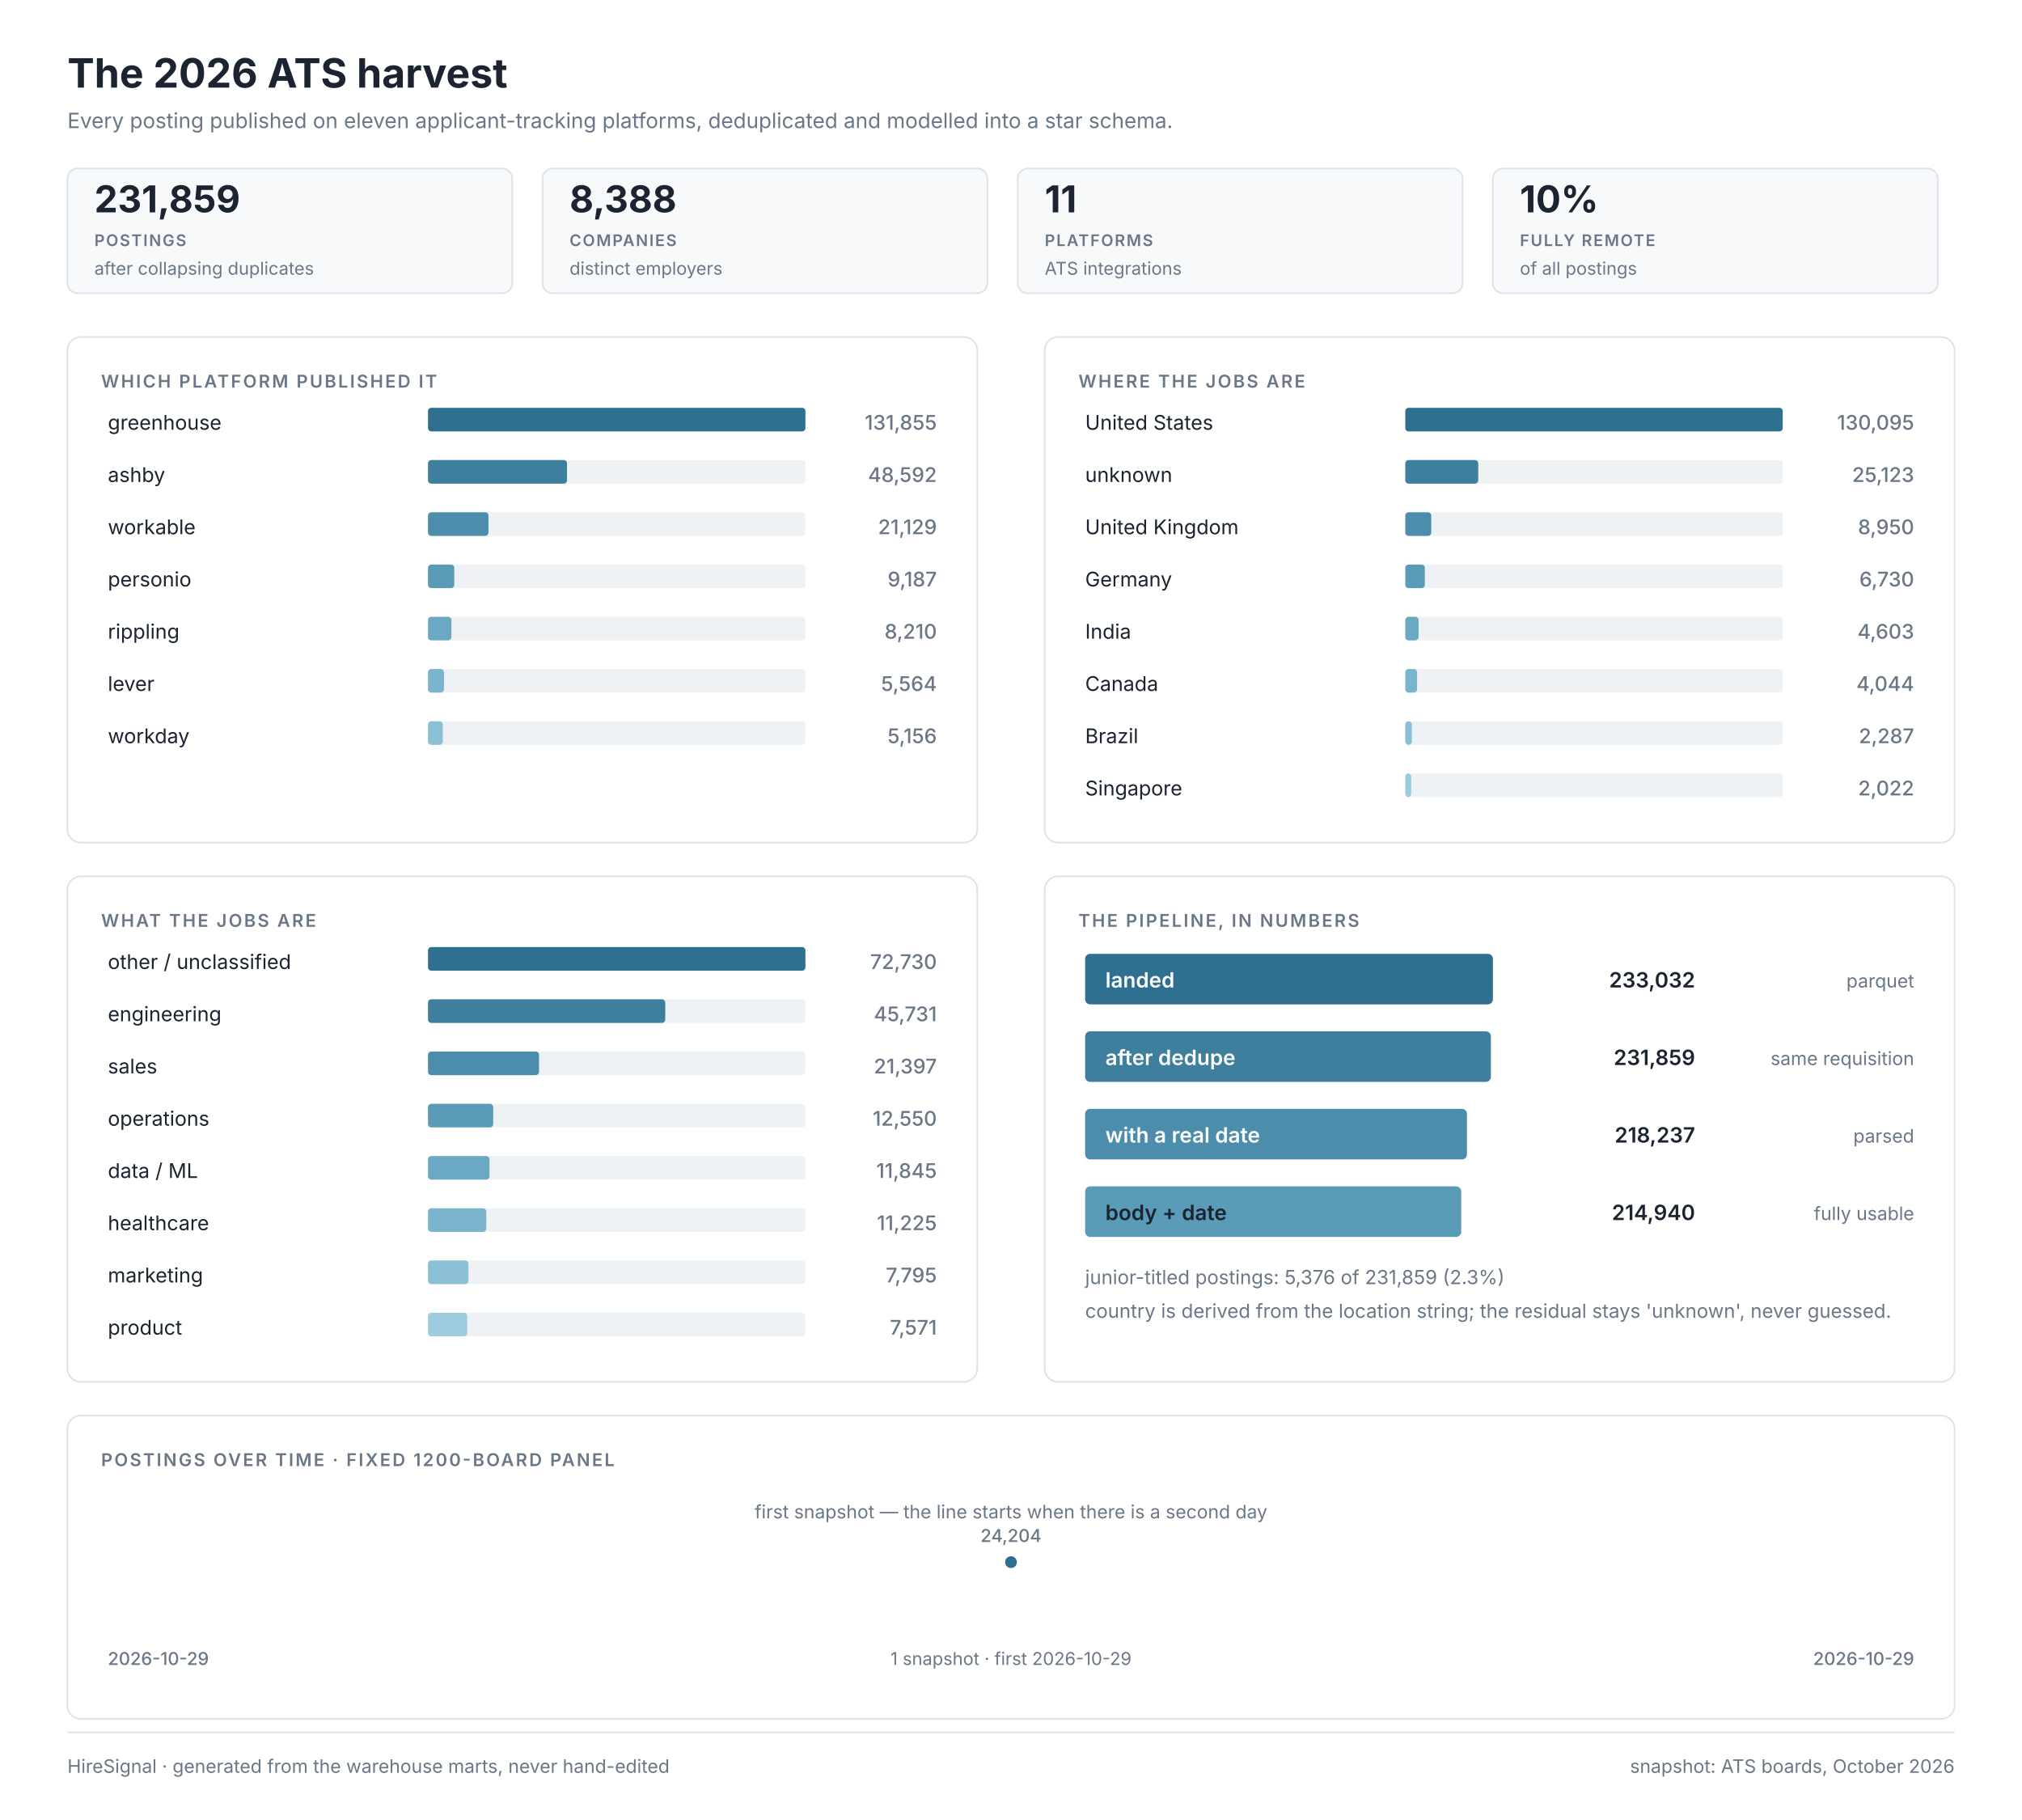
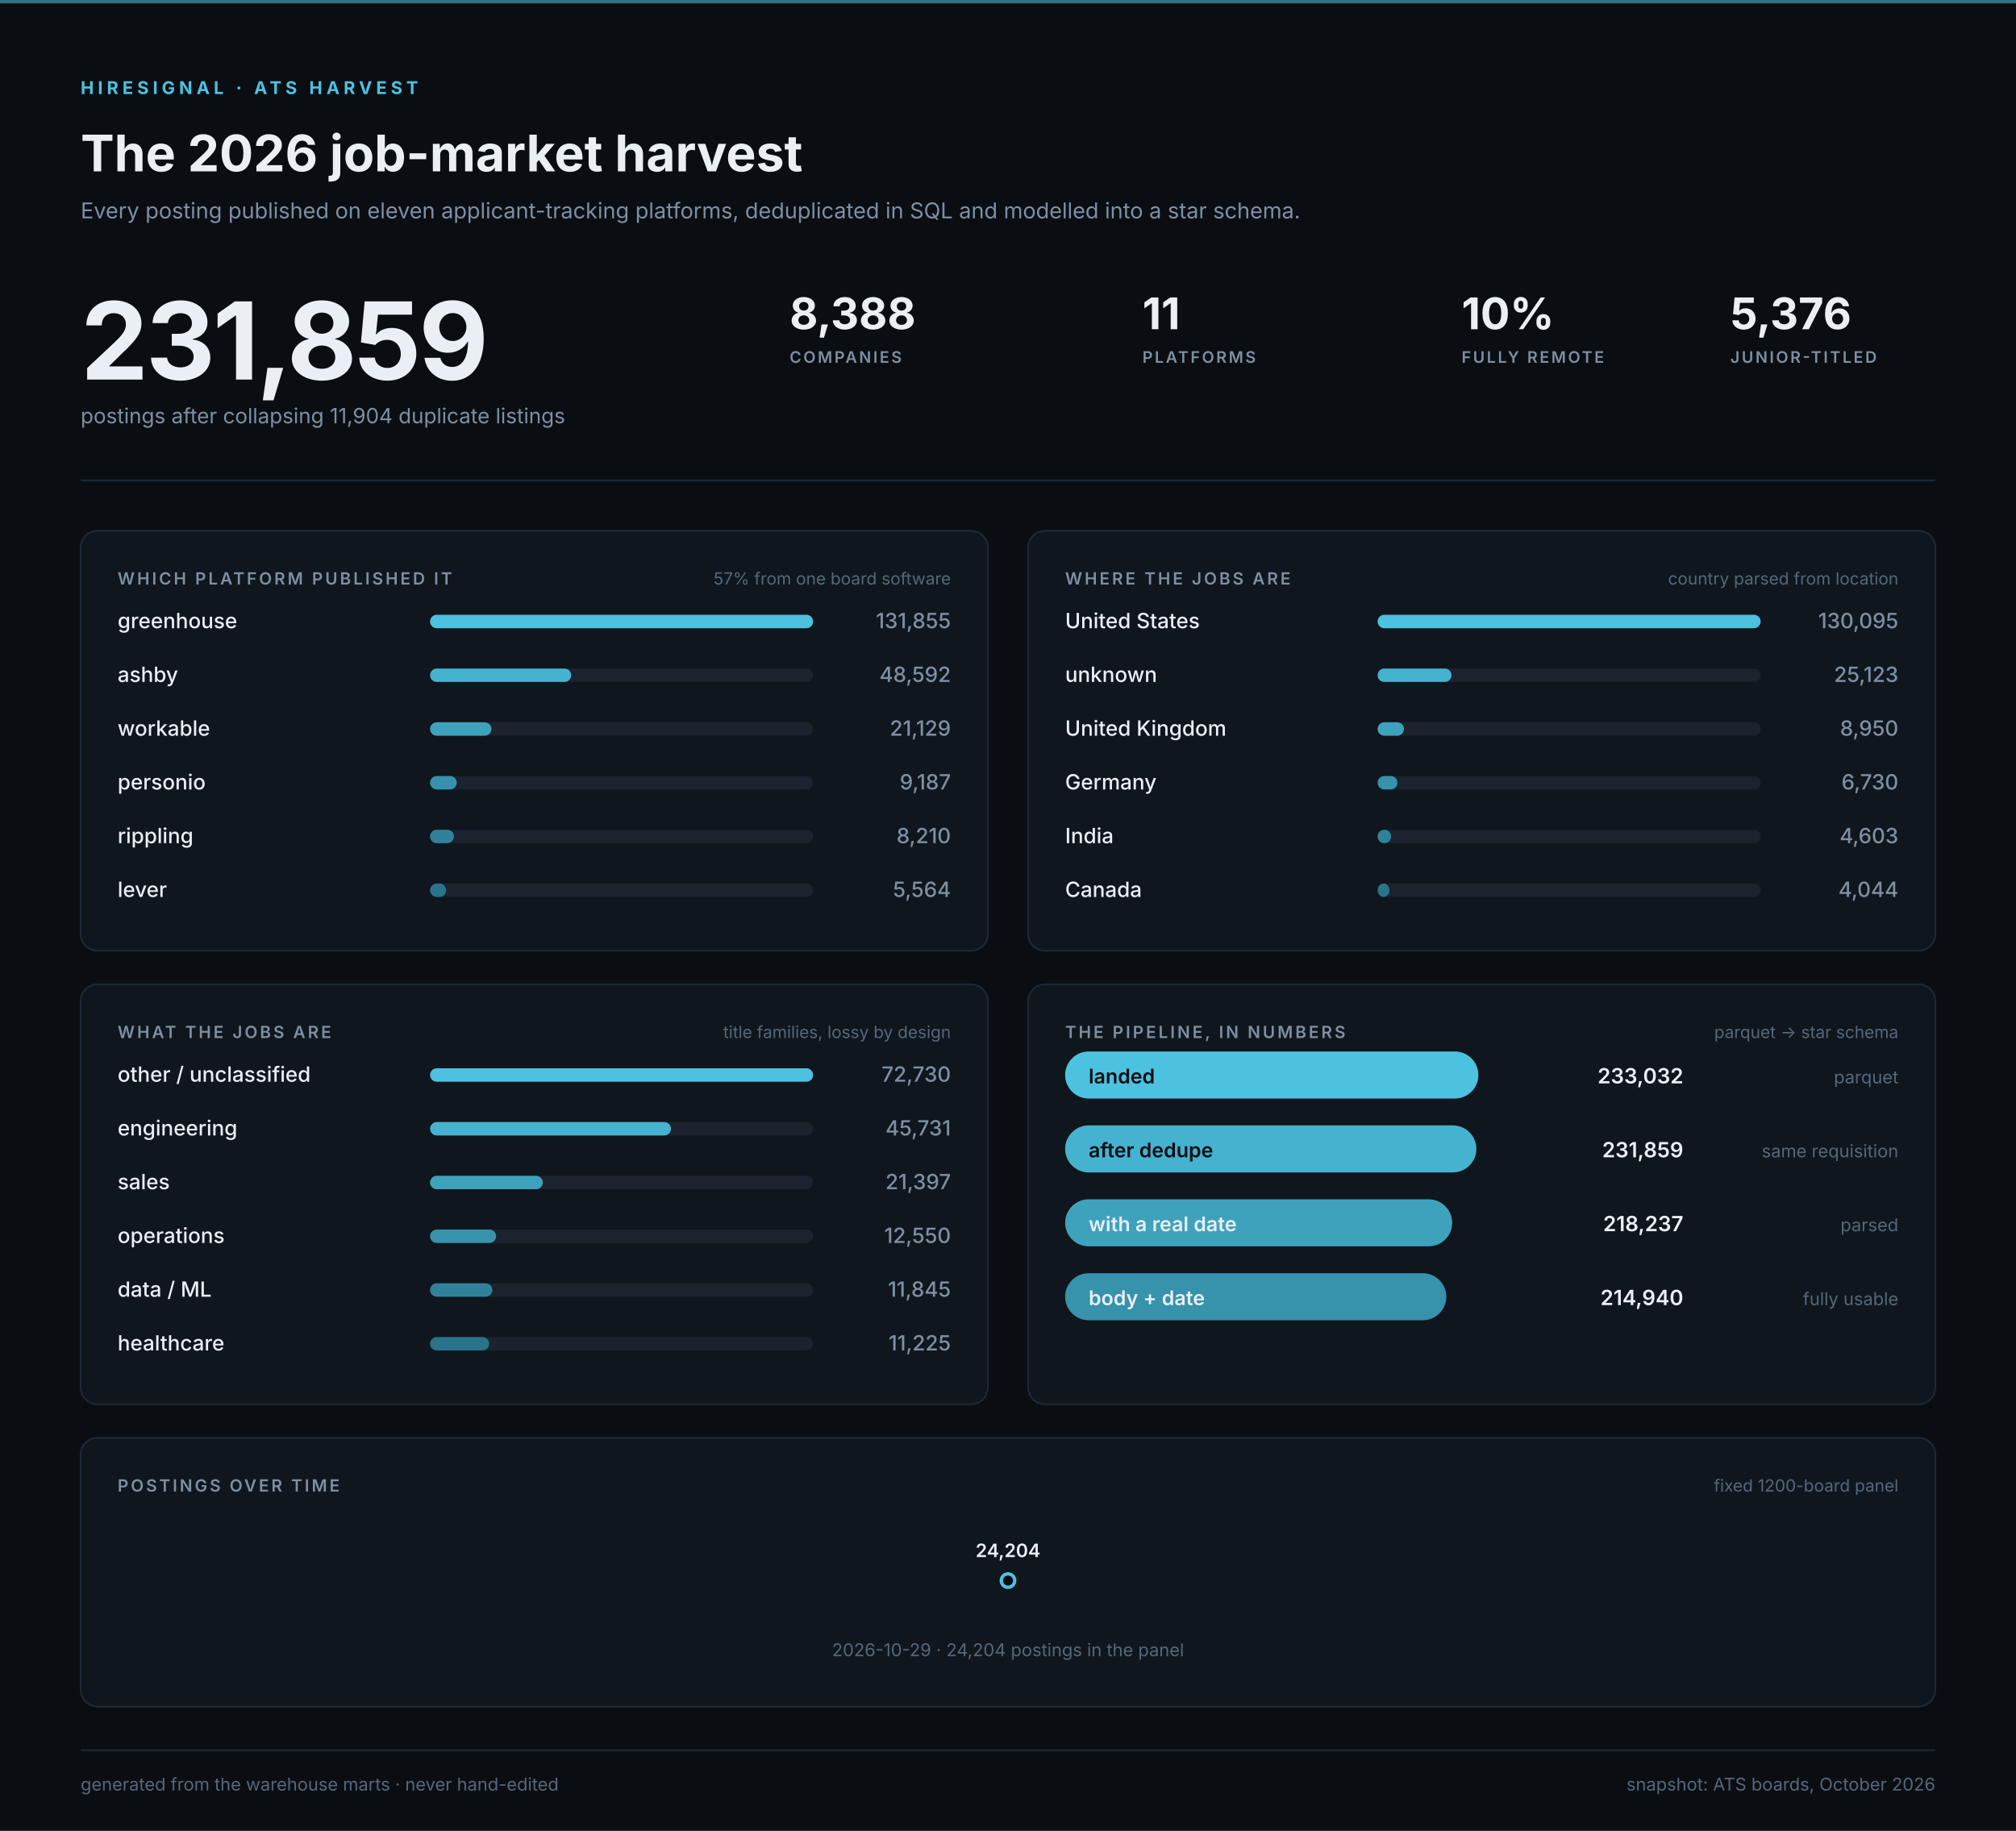
- <svg xmlns="http://www.w3.org/2000/svg" width="1200" height="1080" viewBox="0 0 1200 1080" role="img" aria-label="Job-market harvest dashboard">
-   <rect x="0.0" y="0.0" width="1200.0" height="1080.0" rx="0" fill="#ffffff" />
-   <text x="40" y="52" font-family="Inter, Segoe UI, Helvetica, Arial, sans-serif" font-size="24" fill="#1b2430" font-weight="650" text-anchor="start">The 2026 ATS harvest</text>
-   <text x="40" y="76" font-family="Inter, Segoe UI, Helvetica, Arial, sans-serif" font-size="12.5" fill="#6b7787" font-weight="400" text-anchor="start">Every posting published on eleven applicant-tracking platforms, deduplicated and modelled into a star schema.</text>
-   <rect x="40.0" y="100.0" width="264.0" height="74.0" rx="6" fill="#f7f9fa" stroke="#dfe4ea" />
-   <text x="56" y="126" font-family="Inter, Segoe UI, Helvetica, Arial, sans-serif" font-size="22" fill="#1b2430" font-weight="650" text-anchor="start">231,859</text>
-   <text x="56" y="146" font-family="Inter, Segoe UI, Helvetica, Arial, sans-serif" font-size="9.5" fill="#6b7787" font-weight="600" text-anchor="start" letter-spacing="0.8">POSTINGS</text>
-   <text x="56" y="163" font-family="Inter, Segoe UI, Helvetica, Arial, sans-serif" font-size="10.5" fill="#6b7787" font-weight="400" text-anchor="start">after collapsing duplicates</text>
-   <rect x="322.0" y="100.0" width="264.0" height="74.0" rx="6" fill="#f7f9fa" stroke="#dfe4ea" />
-   <text x="338" y="126" font-family="Inter, Segoe UI, Helvetica, Arial, sans-serif" font-size="22" fill="#1b2430" font-weight="650" text-anchor="start">8,388</text>
-   <text x="338" y="146" font-family="Inter, Segoe UI, Helvetica, Arial, sans-serif" font-size="9.5" fill="#6b7787" font-weight="600" text-anchor="start" letter-spacing="0.8">COMPANIES</text>
-   <text x="338" y="163" font-family="Inter, Segoe UI, Helvetica, Arial, sans-serif" font-size="10.5" fill="#6b7787" font-weight="400" text-anchor="start">distinct employers</text>
-   <rect x="604.0" y="100.0" width="264.0" height="74.0" rx="6" fill="#f7f9fa" stroke="#dfe4ea" />
-   <text x="620" y="126" font-family="Inter, Segoe UI, Helvetica, Arial, sans-serif" font-size="22" fill="#1b2430" font-weight="650" text-anchor="start">11</text>
-   <text x="620" y="146" font-family="Inter, Segoe UI, Helvetica, Arial, sans-serif" font-size="9.5" fill="#6b7787" font-weight="600" text-anchor="start" letter-spacing="0.8">PLATFORMS</text>
-   <text x="620" y="163" font-family="Inter, Segoe UI, Helvetica, Arial, sans-serif" font-size="10.5" fill="#6b7787" font-weight="400" text-anchor="start">ATS integrations</text>
-   <rect x="886.0" y="100.0" width="264.0" height="74.0" rx="6" fill="#f7f9fa" stroke="#dfe4ea" />
-   <text x="902" y="126" font-family="Inter, Segoe UI, Helvetica, Arial, sans-serif" font-size="22" fill="#1b2430" font-weight="650" text-anchor="start">10%</text>
-   <text x="902" y="146" font-family="Inter, Segoe UI, Helvetica, Arial, sans-serif" font-size="9.5" fill="#6b7787" font-weight="600" text-anchor="start" letter-spacing="0.8">FULLY REMOTE</text>
-   <text x="902" y="163" font-family="Inter, Segoe UI, Helvetica, Arial, sans-serif" font-size="10.5" fill="#6b7787" font-weight="400" text-anchor="start">of all postings</text>
-   <rect x="40.0" y="200.0" width="540.0" height="300.0" rx="8" fill="#ffffff" stroke="#dfe4ea" />
-   <text x="60" y="230" font-family="Inter, Segoe UI, Helvetica, Arial, sans-serif" font-size="10.5" fill="#6b7787" font-weight="600" text-anchor="start" letter-spacing="1.1">WHICH PLATFORM PUBLISHED IT</text>
-   <text x="64" y="255" font-family="Inter, Segoe UI, Helvetica, Arial, sans-serif" font-size="12" fill="#1b2430" font-weight="400" text-anchor="start">greenhouse</text>
-   <rect x="254.0" y="242.0" width="224.0" height="14.0" rx="2" fill="#eef2f5" />
-   <rect x="254.0" y="242.0" width="224.0" height="14.0" rx="2" fill="#2f6f8f" />
-   <text x="556" y="255" font-family="Inter, Segoe UI, Helvetica, Arial, sans-serif" font-size="12" fill="#6b7787" font-weight="500" text-anchor="end">131,855</text>
-   <text x="64" y="286" font-family="Inter, Segoe UI, Helvetica, Arial, sans-serif" font-size="12" fill="#1b2430" font-weight="400" text-anchor="start">ashby</text>
-   <rect x="254.0" y="273.0" width="224.0" height="14.0" rx="2" fill="#eef2f5" />
-   <rect x="254.0" y="273.0" width="82.5" height="14.0" rx="2" fill="#3d7f9d" />
-   <text x="556" y="286" font-family="Inter, Segoe UI, Helvetica, Arial, sans-serif" font-size="12" fill="#6b7787" font-weight="500" text-anchor="end">48,592</text>
-   <text x="64" y="317" font-family="Inter, Segoe UI, Helvetica, Arial, sans-serif" font-size="12" fill="#1b2430" font-weight="400" text-anchor="start">workable</text>
-   <rect x="254.0" y="304.0" width="224.0" height="14.0" rx="2" fill="#eef2f5" />
-   <rect x="254.0" y="304.0" width="35.9" height="14.0" rx="2" fill="#4b8dab" />
-   <text x="556" y="317" font-family="Inter, Segoe UI, Helvetica, Arial, sans-serif" font-size="12" fill="#6b7787" font-weight="500" text-anchor="end">21,129</text>
-   <text x="64" y="348" font-family="Inter, Segoe UI, Helvetica, Arial, sans-serif" font-size="12" fill="#1b2430" font-weight="400" text-anchor="start">personio</text>
-   <rect x="254.0" y="335.0" width="224.0" height="14.0" rx="2" fill="#eef2f5" />
-   <rect x="254.0" y="335.0" width="15.6" height="14.0" rx="2" fill="#5a9bb8" />
-   <text x="556" y="348" font-family="Inter, Segoe UI, Helvetica, Arial, sans-serif" font-size="12" fill="#6b7787" font-weight="500" text-anchor="end">9,187</text>
-   <text x="64" y="379" font-family="Inter, Segoe UI, Helvetica, Arial, sans-serif" font-size="12" fill="#1b2430" font-weight="400" text-anchor="start">rippling</text>
-   <rect x="254.0" y="366.0" width="224.0" height="14.0" rx="2" fill="#eef2f5" />
-   <rect x="254.0" y="366.0" width="13.9" height="14.0" rx="2" fill="#6aa8c3" />
-   <text x="556" y="379" font-family="Inter, Segoe UI, Helvetica, Arial, sans-serif" font-size="12" fill="#6b7787" font-weight="500" text-anchor="end">8,210</text>
-   <text x="64" y="410" font-family="Inter, Segoe UI, Helvetica, Arial, sans-serif" font-size="12" fill="#1b2430" font-weight="400" text-anchor="start">lever</text>
-   <rect x="254.0" y="397.0" width="224.0" height="14.0" rx="2" fill="#eef2f5" />
-   <rect x="254.0" y="397.0" width="9.5" height="14.0" rx="2" fill="#7bb4cd" />
-   <text x="556" y="410" font-family="Inter, Segoe UI, Helvetica, Arial, sans-serif" font-size="12" fill="#6b7787" font-weight="500" text-anchor="end">5,564</text>
-   <text x="64" y="441" font-family="Inter, Segoe UI, Helvetica, Arial, sans-serif" font-size="12" fill="#1b2430" font-weight="400" text-anchor="start">workday</text>
-   <rect x="254.0" y="428.0" width="224.0" height="14.0" rx="2" fill="#eef2f5" />
-   <rect x="254.0" y="428.0" width="8.8" height="14.0" rx="2" fill="#8cc0d6" />
-   <text x="556" y="441" font-family="Inter, Segoe UI, Helvetica, Arial, sans-serif" font-size="12" fill="#6b7787" font-weight="500" text-anchor="end">5,156</text>
-   <rect x="620.0" y="200.0" width="540.0" height="300.0" rx="8" fill="#ffffff" stroke="#dfe4ea" />
-   <text x="640" y="230" font-family="Inter, Segoe UI, Helvetica, Arial, sans-serif" font-size="10.5" fill="#6b7787" font-weight="600" text-anchor="start" letter-spacing="1.1">WHERE THE JOBS ARE</text>
-   <text x="644" y="255" font-family="Inter, Segoe UI, Helvetica, Arial, sans-serif" font-size="12" fill="#1b2430" font-weight="400" text-anchor="start">United States</text>
-   <rect x="834.0" y="242.0" width="224.0" height="14.0" rx="2" fill="#eef2f5" />
-   <rect x="834.0" y="242.0" width="224.0" height="14.0" rx="2" fill="#2f6f8f" />
-   <text x="1136" y="255" font-family="Inter, Segoe UI, Helvetica, Arial, sans-serif" font-size="12" fill="#6b7787" font-weight="500" text-anchor="end">130,095</text>
-   <text x="644" y="286" font-family="Inter, Segoe UI, Helvetica, Arial, sans-serif" font-size="12" fill="#1b2430" font-weight="400" text-anchor="start">unknown</text>
-   <rect x="834.0" y="273.0" width="224.0" height="14.0" rx="2" fill="#eef2f5" />
-   <rect x="834.0" y="273.0" width="43.3" height="14.0" rx="2" fill="#3d7f9d" />
-   <text x="1136" y="286" font-family="Inter, Segoe UI, Helvetica, Arial, sans-serif" font-size="12" fill="#6b7787" font-weight="500" text-anchor="end">25,123</text>
-   <text x="644" y="317" font-family="Inter, Segoe UI, Helvetica, Arial, sans-serif" font-size="12" fill="#1b2430" font-weight="400" text-anchor="start">United Kingdom</text>
-   <rect x="834.0" y="304.0" width="224.0" height="14.0" rx="2" fill="#eef2f5" />
-   <rect x="834.0" y="304.0" width="15.4" height="14.0" rx="2" fill="#4b8dab" />
-   <text x="1136" y="317" font-family="Inter, Segoe UI, Helvetica, Arial, sans-serif" font-size="12" fill="#6b7787" font-weight="500" text-anchor="end">8,950</text>
-   <text x="644" y="348" font-family="Inter, Segoe UI, Helvetica, Arial, sans-serif" font-size="12" fill="#1b2430" font-weight="400" text-anchor="start">Germany</text>
-   <rect x="834.0" y="335.0" width="224.0" height="14.0" rx="2" fill="#eef2f5" />
-   <rect x="834.0" y="335.0" width="11.6" height="14.0" rx="2" fill="#5a9bb8" />
-   <text x="1136" y="348" font-family="Inter, Segoe UI, Helvetica, Arial, sans-serif" font-size="12" fill="#6b7787" font-weight="500" text-anchor="end">6,730</text>
-   <text x="644" y="379" font-family="Inter, Segoe UI, Helvetica, Arial, sans-serif" font-size="12" fill="#1b2430" font-weight="400" text-anchor="start">India</text>
-   <rect x="834.0" y="366.0" width="224.0" height="14.0" rx="2" fill="#eef2f5" />
-   <rect x="834.0" y="366.0" width="7.9" height="14.0" rx="2" fill="#6aa8c3" />
-   <text x="1136" y="379" font-family="Inter, Segoe UI, Helvetica, Arial, sans-serif" font-size="12" fill="#6b7787" font-weight="500" text-anchor="end">4,603</text>
-   <text x="644" y="410" font-family="Inter, Segoe UI, Helvetica, Arial, sans-serif" font-size="12" fill="#1b2430" font-weight="400" text-anchor="start">Canada</text>
-   <rect x="834.0" y="397.0" width="224.0" height="14.0" rx="2" fill="#eef2f5" />
-   <rect x="834.0" y="397.0" width="7.0" height="14.0" rx="2" fill="#7bb4cd" />
-   <text x="1136" y="410" font-family="Inter, Segoe UI, Helvetica, Arial, sans-serif" font-size="12" fill="#6b7787" font-weight="500" text-anchor="end">4,044</text>
-   <text x="644" y="441" font-family="Inter, Segoe UI, Helvetica, Arial, sans-serif" font-size="12" fill="#1b2430" font-weight="400" text-anchor="start">Brazil</text>
-   <rect x="834.0" y="428.0" width="224.0" height="14.0" rx="2" fill="#eef2f5" />
-   <rect x="834.0" y="428.0" width="3.9" height="14.0" rx="2" fill="#8cc0d6" />
-   <text x="1136" y="441" font-family="Inter, Segoe UI, Helvetica, Arial, sans-serif" font-size="12" fill="#6b7787" font-weight="500" text-anchor="end">2,287</text>
-   <text x="644" y="472" font-family="Inter, Segoe UI, Helvetica, Arial, sans-serif" font-size="12" fill="#1b2430" font-weight="400" text-anchor="start">Singapore</text>
-   <rect x="834.0" y="459.0" width="224.0" height="14.0" rx="2" fill="#eef2f5" />
-   <rect x="834.0" y="459.0" width="3.5" height="14.0" rx="2" fill="#9dccdf" />
-   <text x="1136" y="472" font-family="Inter, Segoe UI, Helvetica, Arial, sans-serif" font-size="12" fill="#6b7787" font-weight="500" text-anchor="end">2,022</text>
-   <rect x="40.0" y="520.0" width="540.0" height="300.0" rx="8" fill="#ffffff" stroke="#dfe4ea" />
-   <text x="60" y="550" font-family="Inter, Segoe UI, Helvetica, Arial, sans-serif" font-size="10.5" fill="#6b7787" font-weight="600" text-anchor="start" letter-spacing="1.1">WHAT THE JOBS ARE</text>
-   <text x="64" y="575" font-family="Inter, Segoe UI, Helvetica, Arial, sans-serif" font-size="12" fill="#1b2430" font-weight="400" text-anchor="start">other / unclassified</text>
-   <rect x="254.0" y="562.0" width="224.0" height="14.0" rx="2" fill="#eef2f5" />
-   <rect x="254.0" y="562.0" width="224.0" height="14.0" rx="2" fill="#2f6f8f" />
-   <text x="556" y="575" font-family="Inter, Segoe UI, Helvetica, Arial, sans-serif" font-size="12" fill="#6b7787" font-weight="500" text-anchor="end">72,730</text>
-   <text x="64" y="606" font-family="Inter, Segoe UI, Helvetica, Arial, sans-serif" font-size="12" fill="#1b2430" font-weight="400" text-anchor="start">engineering</text>
-   <rect x="254.0" y="593.0" width="224.0" height="14.0" rx="2" fill="#eef2f5" />
-   <rect x="254.0" y="593.0" width="140.8" height="14.0" rx="2" fill="#3d7f9d" />
-   <text x="556" y="606" font-family="Inter, Segoe UI, Helvetica, Arial, sans-serif" font-size="12" fill="#6b7787" font-weight="500" text-anchor="end">45,731</text>
-   <text x="64" y="637" font-family="Inter, Segoe UI, Helvetica, Arial, sans-serif" font-size="12" fill="#1b2430" font-weight="400" text-anchor="start">sales</text>
-   <rect x="254.0" y="624.0" width="224.0" height="14.0" rx="2" fill="#eef2f5" />
-   <rect x="254.0" y="624.0" width="65.9" height="14.0" rx="2" fill="#4b8dab" />
-   <text x="556" y="637" font-family="Inter, Segoe UI, Helvetica, Arial, sans-serif" font-size="12" fill="#6b7787" font-weight="500" text-anchor="end">21,397</text>
-   <text x="64" y="668" font-family="Inter, Segoe UI, Helvetica, Arial, sans-serif" font-size="12" fill="#1b2430" font-weight="400" text-anchor="start">operations</text>
-   <rect x="254.0" y="655.0" width="224.0" height="14.0" rx="2" fill="#eef2f5" />
-   <rect x="254.0" y="655.0" width="38.7" height="14.0" rx="2" fill="#5a9bb8" />
-   <text x="556" y="668" font-family="Inter, Segoe UI, Helvetica, Arial, sans-serif" font-size="12" fill="#6b7787" font-weight="500" text-anchor="end">12,550</text>
-   <text x="64" y="699" font-family="Inter, Segoe UI, Helvetica, Arial, sans-serif" font-size="12" fill="#1b2430" font-weight="400" text-anchor="start">data / ML</text>
-   <rect x="254.0" y="686.0" width="224.0" height="14.0" rx="2" fill="#eef2f5" />
-   <rect x="254.0" y="686.0" width="36.5" height="14.0" rx="2" fill="#6aa8c3" />
-   <text x="556" y="699" font-family="Inter, Segoe UI, Helvetica, Arial, sans-serif" font-size="12" fill="#6b7787" font-weight="500" text-anchor="end">11,845</text>
-   <text x="64" y="730" font-family="Inter, Segoe UI, Helvetica, Arial, sans-serif" font-size="12" fill="#1b2430" font-weight="400" text-anchor="start">healthcare</text>
-   <rect x="254.0" y="717.0" width="224.0" height="14.0" rx="2" fill="#eef2f5" />
-   <rect x="254.0" y="717.0" width="34.6" height="14.0" rx="2" fill="#7bb4cd" />
-   <text x="556" y="730" font-family="Inter, Segoe UI, Helvetica, Arial, sans-serif" font-size="12" fill="#6b7787" font-weight="500" text-anchor="end">11,225</text>
-   <text x="64" y="761" font-family="Inter, Segoe UI, Helvetica, Arial, sans-serif" font-size="12" fill="#1b2430" font-weight="400" text-anchor="start">marketing</text>
-   <rect x="254.0" y="748.0" width="224.0" height="14.0" rx="2" fill="#eef2f5" />
-   <rect x="254.0" y="748.0" width="24.0" height="14.0" rx="2" fill="#8cc0d6" />
-   <text x="556" y="761" font-family="Inter, Segoe UI, Helvetica, Arial, sans-serif" font-size="12" fill="#6b7787" font-weight="500" text-anchor="end">7,795</text>
-   <text x="64" y="792" font-family="Inter, Segoe UI, Helvetica, Arial, sans-serif" font-size="12" fill="#1b2430" font-weight="400" text-anchor="start">product</text>
-   <rect x="254.0" y="779.0" width="224.0" height="14.0" rx="2" fill="#eef2f5" />
-   <rect x="254.0" y="779.0" width="23.3" height="14.0" rx="2" fill="#9dccdf" />
-   <text x="556" y="792" font-family="Inter, Segoe UI, Helvetica, Arial, sans-serif" font-size="12" fill="#6b7787" font-weight="500" text-anchor="end">7,571</text>
-   <rect x="620.0" y="520.0" width="540.0" height="300.0" rx="8" fill="#ffffff" stroke="#dfe4ea" />
-   <text x="640" y="550" font-family="Inter, Segoe UI, Helvetica, Arial, sans-serif" font-size="10.5" fill="#6b7787" font-weight="600" text-anchor="start" letter-spacing="1.1">THE PIPELINE, IN NUMBERS</text>
-   <rect x="644.0" y="566.0" width="242.0" height="30.0" rx="3" fill="#2f6f8f" />
-   <text x="656" y="586" font-family="Inter, Segoe UI, Helvetica, Arial, sans-serif" font-size="12.5" fill="#ffffff" font-weight="600" text-anchor="start">landed</text>
-   <text x="1006" y="586" font-family="Inter, Segoe UI, Helvetica, Arial, sans-serif" font-size="12.5" fill="#1b2430" font-weight="600" text-anchor="end">233,032</text>
-   <text x="1136" y="586" font-family="Inter, Segoe UI, Helvetica, Arial, sans-serif" font-size="11" fill="#6b7787" font-weight="400" text-anchor="end">parquet</text>
-   <rect x="644.0" y="612.0" width="240.8" height="30.0" rx="3" fill="#3d7f9d" />
-   <text x="656" y="632" font-family="Inter, Segoe UI, Helvetica, Arial, sans-serif" font-size="12.5" fill="#ffffff" font-weight="600" text-anchor="start">after dedupe</text>
-   <text x="1006" y="632" font-family="Inter, Segoe UI, Helvetica, Arial, sans-serif" font-size="12.5" fill="#1b2430" font-weight="600" text-anchor="end">231,859</text>
-   <text x="1136" y="632" font-family="Inter, Segoe UI, Helvetica, Arial, sans-serif" font-size="11" fill="#6b7787" font-weight="400" text-anchor="end">same requisition</text>
-   <rect x="644.0" y="658.0" width="226.6" height="30.0" rx="3" fill="#4b8dab" />
-   <text x="656" y="678" font-family="Inter, Segoe UI, Helvetica, Arial, sans-serif" font-size="12.5" fill="#ffffff" font-weight="600" text-anchor="start">with a real date</text>
-   <text x="1006" y="678" font-family="Inter, Segoe UI, Helvetica, Arial, sans-serif" font-size="12.5" fill="#1b2430" font-weight="600" text-anchor="end">218,237</text>
-   <text x="1136" y="678" font-family="Inter, Segoe UI, Helvetica, Arial, sans-serif" font-size="11" fill="#6b7787" font-weight="400" text-anchor="end">parsed</text>
-   <rect x="644.0" y="704.0" width="223.2" height="30.0" rx="3" fill="#5a9bb8" />
-   <text x="656" y="724" font-family="Inter, Segoe UI, Helvetica, Arial, sans-serif" font-size="12.5" fill="#1b2430" font-weight="600" text-anchor="start">body + date</text>
-   <text x="1006" y="724" font-family="Inter, Segoe UI, Helvetica, Arial, sans-serif" font-size="12.5" fill="#1b2430" font-weight="600" text-anchor="end">214,940</text>
-   <text x="1136" y="724" font-family="Inter, Segoe UI, Helvetica, Arial, sans-serif" font-size="11" fill="#6b7787" font-weight="400" text-anchor="end">fully usable</text>
-   <text x="644" y="762" font-family="Inter, Segoe UI, Helvetica, Arial, sans-serif" font-size="11.5" fill="#6b7787" font-weight="400" text-anchor="start">junior-titled postings: 5,376 of 231,859 (2.3%)</text>
-   <text x="644" y="782" font-family="Inter, Segoe UI, Helvetica, Arial, sans-serif" font-size="11.5" fill="#6b7787" font-weight="400" text-anchor="start">country is derived from the location string; the residual stays 'unknown', never guessed.</text>
-   <rect x="40.0" y="840.0" width="1120.0" height="180.0" rx="8" fill="#ffffff" stroke="#dfe4ea" />
-   <text x="60" y="870" font-family="Inter, Segoe UI, Helvetica, Arial, sans-serif" font-size="10.5" fill="#6b7787" font-weight="600" text-anchor="start" letter-spacing="1.1">POSTINGS OVER TIME · FIXED 1200-BOARD PANEL</text>
-   <polyline fill="none" stroke="#2f6f8f" stroke-width="2.5" stroke-linejoin="round" points="600.0,927.0" />
-   <circle cx="600.0" cy="927.0" r="3.5" fill="#2f6f8f" />
-   <text x="600.0" y="915.0" font-family="Inter, Segoe UI, Helvetica, Arial, sans-serif" font-size="10.5" fill="#6b7787" font-weight="500" text-anchor="middle">24,204</text>
-   <text x="600.0" y="901.0" font-family="Inter, Segoe UI, Helvetica, Arial, sans-serif" font-size="11" fill="#6b7787" font-weight="400" text-anchor="middle">first snapshot — the line starts when there is a second day</text>
-   <text x="64" y="988" font-family="Inter, Segoe UI, Helvetica, Arial, sans-serif" font-size="10.5" fill="#6b7787" font-weight="500" text-anchor="start">2026-10-29</text>
-   <text x="1136" y="988" font-family="Inter, Segoe UI, Helvetica, Arial, sans-serif" font-size="10.5" fill="#6b7787" font-weight="500" text-anchor="end">2026-10-29</text>
-   <text x="600.0" y="988" font-family="Inter, Segoe UI, Helvetica, Arial, sans-serif" font-size="10.5" fill="#6b7787" font-weight="400" text-anchor="middle">1 snapshot · first 2026-10-29</text>
-   <line x1="40" y1="1028" x2="1160" y2="1028" stroke="#dfe4ea" />
-   <text x="40" y="1052" font-family="Inter, Segoe UI, Helvetica, Arial, sans-serif" font-size="11" fill="#6b7787" font-weight="400" text-anchor="start">HireSignal · generated from the warehouse marts, never hand-edited</text>
-   <text x="1160" y="1052" font-family="Inter, Segoe UI, Helvetica, Arial, sans-serif" font-size="11" fill="#6b7787" font-weight="400" text-anchor="end">snapshot: ATS boards, October 2026</text>
+ <svg xmlns="http://www.w3.org/2000/svg" width="1200" height="1090" viewBox="0 0 1200 1090" role="img" aria-label="Job-market harvest dashboard">
+   <rect x="0.0" y="0.0" width="1200.0" height="1090.0" rx="0" fill="#0a0e13" />
+   <rect x="0" y="0" width="1200" height="2" fill="#4cc2e0" opacity="0.55" />
+   <text x="48" y="56" font-family="Inter, -apple-system, Segoe UI, Helvetica, Arial, sans-serif" font-size="10.5" fill="#4cc2e0" font-weight="700" text-anchor="start" letter-spacing="2.4">HIRESIGNAL  ·  ATS HARVEST</text>
+   <text x="48" y="102" font-family="Inter, -apple-system, Segoe UI, Helvetica, Arial, sans-serif" font-size="30" fill="#e9eff5" font-weight="650" text-anchor="start">The 2026 job-market harvest</text>
+   <text x="48" y="130" font-family="Inter, -apple-system, Segoe UI, Helvetica, Arial, sans-serif" font-size="13" fill="#7e8fa2" font-weight="400" text-anchor="start">Every posting published on eleven applicant-tracking platforms, deduplicated in SQL and modelled into a star schema.</text>
+   <text x="48" y="226" font-family="Inter, -apple-system, Segoe UI, Helvetica, Arial, sans-serif" font-size="64" fill="#e9eff5" font-weight="700" text-anchor="start" letter-spacing="-1.5">231,859</text>
+   <text x="48" y="252" font-family="Inter, -apple-system, Segoe UI, Helvetica, Arial, sans-serif" font-size="12.5" fill="#7e8fa2" font-weight="400" text-anchor="start">postings after collapsing 11,904 duplicate listings</text>
+   <text x="470" y="196" font-family="Inter, -apple-system, Segoe UI, Helvetica, Arial, sans-serif" font-size="26" fill="#e9eff5" font-weight="650" text-anchor="start">8,388</text>
+   <text x="470" y="216" font-family="Inter, -apple-system, Segoe UI, Helvetica, Arial, sans-serif" font-size="9.5" fill="#7e8fa2" font-weight="600" text-anchor="start" letter-spacing="1.2">COMPANIES</text>
+   <text x="680" y="196" font-family="Inter, -apple-system, Segoe UI, Helvetica, Arial, sans-serif" font-size="26" fill="#e9eff5" font-weight="650" text-anchor="start">11</text>
+   <text x="680" y="216" font-family="Inter, -apple-system, Segoe UI, Helvetica, Arial, sans-serif" font-size="9.5" fill="#7e8fa2" font-weight="600" text-anchor="start" letter-spacing="1.2">PLATFORMS</text>
+   <text x="870" y="196" font-family="Inter, -apple-system, Segoe UI, Helvetica, Arial, sans-serif" font-size="26" fill="#e9eff5" font-weight="650" text-anchor="start">10%</text>
+   <text x="870" y="216" font-family="Inter, -apple-system, Segoe UI, Helvetica, Arial, sans-serif" font-size="9.5" fill="#7e8fa2" font-weight="600" text-anchor="start" letter-spacing="1.2">FULLY REMOTE</text>
+   <text x="1030" y="196" font-family="Inter, -apple-system, Segoe UI, Helvetica, Arial, sans-serif" font-size="26" fill="#e9eff5" font-weight="650" text-anchor="start">5,376</text>
+   <text x="1030" y="216" font-family="Inter, -apple-system, Segoe UI, Helvetica, Arial, sans-serif" font-size="9.5" fill="#7e8fa2" font-weight="600" text-anchor="start" letter-spacing="1.2">JUNIOR-TITLED</text>
+   <line x1="48" y1="286" x2="1152" y2="286" stroke="#1d2937" />
+   <rect x="48.0" y="316.0" width="540.0" height="250.0" rx="10" fill="#10161d" stroke="#1d2937" />
+   <text x="70" y="348" font-family="Inter, -apple-system, Segoe UI, Helvetica, Arial, sans-serif" font-size="10" fill="#7e8fa2" font-weight="600" text-anchor="start" letter-spacing="1.4">WHICH PLATFORM PUBLISHED IT</text>
+   <text x="566" y="348" font-family="Inter, -apple-system, Segoe UI, Helvetica, Arial, sans-serif" font-size="10" fill="#55677a" font-weight="400" text-anchor="end">57% from one board software</text>
+   <text x="70" y="374.0" font-family="Inter, -apple-system, Segoe UI, Helvetica, Arial, sans-serif" font-size="12.5" fill="#e9eff5" font-weight="450" text-anchor="start">greenhouse</text>
+   <rect x="256.0" y="366.0" width="228.0" height="8.0" rx="4" fill="#1a232e" />
+   <rect x="256.0" y="366.0" width="228.0" height="8.0" rx="4" fill="#4cc2e0" />
+   <text x="566" y="374.0" font-family="Inter, -apple-system, Segoe UI, Helvetica, Arial, sans-serif" font-size="12.5" fill="#7e8fa2" font-weight="500" text-anchor="end">131,855</text>
+   <text x="70" y="406.0" font-family="Inter, -apple-system, Segoe UI, Helvetica, Arial, sans-serif" font-size="12.5" fill="#e9eff5" font-weight="450" text-anchor="start">ashby</text>
+   <rect x="256.0" y="398.0" width="228.0" height="8.0" rx="4" fill="#1a232e" />
+   <rect x="256.0" y="398.0" width="84.0" height="8.0" rx="4" fill="#45b2cf" />
+   <text x="566" y="406.0" font-family="Inter, -apple-system, Segoe UI, Helvetica, Arial, sans-serif" font-size="12.5" fill="#7e8fa2" font-weight="500" text-anchor="end">48,592</text>
+   <text x="70" y="438.0" font-family="Inter, -apple-system, Segoe UI, Helvetica, Arial, sans-serif" font-size="12.5" fill="#e9eff5" font-weight="450" text-anchor="start">workable</text>
+   <rect x="256.0" y="430.0" width="228.0" height="8.0" rx="4" fill="#1a232e" />
+   <rect x="256.0" y="430.0" width="36.5" height="8.0" rx="4" fill="#3ea2bd" />
+   <text x="566" y="438.0" font-family="Inter, -apple-system, Segoe UI, Helvetica, Arial, sans-serif" font-size="12.5" fill="#7e8fa2" font-weight="500" text-anchor="end">21,129</text>
+   <text x="70" y="470.0" font-family="Inter, -apple-system, Segoe UI, Helvetica, Arial, sans-serif" font-size="12.5" fill="#e9eff5" font-weight="450" text-anchor="start">personio</text>
+   <rect x="256.0" y="462.0" width="228.0" height="8.0" rx="4" fill="#1a232e" />
+   <rect x="256.0" y="462.0" width="15.9" height="8.0" rx="4" fill="#3792ac" />
+   <text x="566" y="470.0" font-family="Inter, -apple-system, Segoe UI, Helvetica, Arial, sans-serif" font-size="12.5" fill="#7e8fa2" font-weight="500" text-anchor="end">9,187</text>
+   <text x="70" y="502.0" font-family="Inter, -apple-system, Segoe UI, Helvetica, Arial, sans-serif" font-size="12.5" fill="#e9eff5" font-weight="450" text-anchor="start">rippling</text>
+   <rect x="256.0" y="494.0" width="228.0" height="8.0" rx="4" fill="#1a232e" />
+   <rect x="256.0" y="494.0" width="14.2" height="8.0" rx="4" fill="#30829b" />
+   <text x="566" y="502.0" font-family="Inter, -apple-system, Segoe UI, Helvetica, Arial, sans-serif" font-size="12.5" fill="#7e8fa2" font-weight="500" text-anchor="end">8,210</text>
+   <text x="70" y="534.0" font-family="Inter, -apple-system, Segoe UI, Helvetica, Arial, sans-serif" font-size="12.5" fill="#e9eff5" font-weight="450" text-anchor="start">lever</text>
+   <rect x="256.0" y="526.0" width="228.0" height="8.0" rx="4" fill="#1a232e" />
+   <rect x="256.0" y="526.0" width="9.6" height="8.0" rx="4" fill="#2a738a" />
+   <text x="566" y="534.0" font-family="Inter, -apple-system, Segoe UI, Helvetica, Arial, sans-serif" font-size="12.5" fill="#7e8fa2" font-weight="500" text-anchor="end">5,564</text>
+   <rect x="612.0" y="316.0" width="540.0" height="250.0" rx="10" fill="#10161d" stroke="#1d2937" />
+   <text x="634" y="348" font-family="Inter, -apple-system, Segoe UI, Helvetica, Arial, sans-serif" font-size="10" fill="#7e8fa2" font-weight="600" text-anchor="start" letter-spacing="1.4">WHERE THE JOBS ARE</text>
+   <text x="1130" y="348" font-family="Inter, -apple-system, Segoe UI, Helvetica, Arial, sans-serif" font-size="10" fill="#55677a" font-weight="400" text-anchor="end">country parsed from location</text>
+   <text x="634" y="374.0" font-family="Inter, -apple-system, Segoe UI, Helvetica, Arial, sans-serif" font-size="12.5" fill="#e9eff5" font-weight="450" text-anchor="start">United States</text>
+   <rect x="820.0" y="366.0" width="228.0" height="8.0" rx="4" fill="#1a232e" />
+   <rect x="820.0" y="366.0" width="228.0" height="8.0" rx="4" fill="#4cc2e0" />
+   <text x="1130" y="374.0" font-family="Inter, -apple-system, Segoe UI, Helvetica, Arial, sans-serif" font-size="12.5" fill="#7e8fa2" font-weight="500" text-anchor="end">130,095</text>
+   <text x="634" y="406.0" font-family="Inter, -apple-system, Segoe UI, Helvetica, Arial, sans-serif" font-size="12.5" fill="#e9eff5" font-weight="450" text-anchor="start">unknown</text>
+   <rect x="820.0" y="398.0" width="228.0" height="8.0" rx="4" fill="#1a232e" />
+   <rect x="820.0" y="398.0" width="44.0" height="8.0" rx="4" fill="#45b2cf" />
+   <text x="1130" y="406.0" font-family="Inter, -apple-system, Segoe UI, Helvetica, Arial, sans-serif" font-size="12.5" fill="#7e8fa2" font-weight="500" text-anchor="end">25,123</text>
+   <text x="634" y="438.0" font-family="Inter, -apple-system, Segoe UI, Helvetica, Arial, sans-serif" font-size="12.5" fill="#e9eff5" font-weight="450" text-anchor="start">United Kingdom</text>
+   <rect x="820.0" y="430.0" width="228.0" height="8.0" rx="4" fill="#1a232e" />
+   <rect x="820.0" y="430.0" width="15.7" height="8.0" rx="4" fill="#3ea2bd" />
+   <text x="1130" y="438.0" font-family="Inter, -apple-system, Segoe UI, Helvetica, Arial, sans-serif" font-size="12.5" fill="#7e8fa2" font-weight="500" text-anchor="end">8,950</text>
+   <text x="634" y="470.0" font-family="Inter, -apple-system, Segoe UI, Helvetica, Arial, sans-serif" font-size="12.5" fill="#e9eff5" font-weight="450" text-anchor="start">Germany</text>
+   <rect x="820.0" y="462.0" width="228.0" height="8.0" rx="4" fill="#1a232e" />
+   <rect x="820.0" y="462.0" width="11.8" height="8.0" rx="4" fill="#3792ac" />
+   <text x="1130" y="470.0" font-family="Inter, -apple-system, Segoe UI, Helvetica, Arial, sans-serif" font-size="12.5" fill="#7e8fa2" font-weight="500" text-anchor="end">6,730</text>
+   <text x="634" y="502.0" font-family="Inter, -apple-system, Segoe UI, Helvetica, Arial, sans-serif" font-size="12.5" fill="#e9eff5" font-weight="450" text-anchor="start">India</text>
+   <rect x="820.0" y="494.0" width="228.0" height="8.0" rx="4" fill="#1a232e" />
+   <rect x="820.0" y="494.0" width="8.1" height="8.0" rx="4" fill="#30829b" />
+   <text x="1130" y="502.0" font-family="Inter, -apple-system, Segoe UI, Helvetica, Arial, sans-serif" font-size="12.5" fill="#7e8fa2" font-weight="500" text-anchor="end">4,603</text>
+   <text x="634" y="534.0" font-family="Inter, -apple-system, Segoe UI, Helvetica, Arial, sans-serif" font-size="12.5" fill="#e9eff5" font-weight="450" text-anchor="start">Canada</text>
+   <rect x="820.0" y="526.0" width="228.0" height="8.0" rx="4" fill="#1a232e" />
+   <rect x="820.0" y="526.0" width="7.1" height="8.0" rx="4" fill="#2a738a" />
+   <text x="1130" y="534.0" font-family="Inter, -apple-system, Segoe UI, Helvetica, Arial, sans-serif" font-size="12.5" fill="#7e8fa2" font-weight="500" text-anchor="end">4,044</text>
+   <rect x="48.0" y="586.0" width="540.0" height="250.0" rx="10" fill="#10161d" stroke="#1d2937" />
+   <text x="70" y="618" font-family="Inter, -apple-system, Segoe UI, Helvetica, Arial, sans-serif" font-size="10" fill="#7e8fa2" font-weight="600" text-anchor="start" letter-spacing="1.4">WHAT THE JOBS ARE</text>
+   <text x="566" y="618" font-family="Inter, -apple-system, Segoe UI, Helvetica, Arial, sans-serif" font-size="10" fill="#55677a" font-weight="400" text-anchor="end">title families, lossy by design</text>
+   <text x="70" y="644.0" font-family="Inter, -apple-system, Segoe UI, Helvetica, Arial, sans-serif" font-size="12.5" fill="#e9eff5" font-weight="450" text-anchor="start">other / unclassified</text>
+   <rect x="256.0" y="636.0" width="228.0" height="8.0" rx="4" fill="#1a232e" />
+   <rect x="256.0" y="636.0" width="228.0" height="8.0" rx="4" fill="#4cc2e0" />
+   <text x="566" y="644.0" font-family="Inter, -apple-system, Segoe UI, Helvetica, Arial, sans-serif" font-size="12.5" fill="#7e8fa2" font-weight="500" text-anchor="end">72,730</text>
+   <text x="70" y="676.0" font-family="Inter, -apple-system, Segoe UI, Helvetica, Arial, sans-serif" font-size="12.5" fill="#e9eff5" font-weight="450" text-anchor="start">engineering</text>
+   <rect x="256.0" y="668.0" width="228.0" height="8.0" rx="4" fill="#1a232e" />
+   <rect x="256.0" y="668.0" width="143.4" height="8.0" rx="4" fill="#45b2cf" />
+   <text x="566" y="676.0" font-family="Inter, -apple-system, Segoe UI, Helvetica, Arial, sans-serif" font-size="12.5" fill="#7e8fa2" font-weight="500" text-anchor="end">45,731</text>
+   <text x="70" y="708.0" font-family="Inter, -apple-system, Segoe UI, Helvetica, Arial, sans-serif" font-size="12.5" fill="#e9eff5" font-weight="450" text-anchor="start">sales</text>
+   <rect x="256.0" y="700.0" width="228.0" height="8.0" rx="4" fill="#1a232e" />
+   <rect x="256.0" y="700.0" width="67.1" height="8.0" rx="4" fill="#3ea2bd" />
+   <text x="566" y="708.0" font-family="Inter, -apple-system, Segoe UI, Helvetica, Arial, sans-serif" font-size="12.5" fill="#7e8fa2" font-weight="500" text-anchor="end">21,397</text>
+   <text x="70" y="740.0" font-family="Inter, -apple-system, Segoe UI, Helvetica, Arial, sans-serif" font-size="12.5" fill="#e9eff5" font-weight="450" text-anchor="start">operations</text>
+   <rect x="256.0" y="732.0" width="228.0" height="8.0" rx="4" fill="#1a232e" />
+   <rect x="256.0" y="732.0" width="39.3" height="8.0" rx="4" fill="#3792ac" />
+   <text x="566" y="740.0" font-family="Inter, -apple-system, Segoe UI, Helvetica, Arial, sans-serif" font-size="12.5" fill="#7e8fa2" font-weight="500" text-anchor="end">12,550</text>
+   <text x="70" y="772.0" font-family="Inter, -apple-system, Segoe UI, Helvetica, Arial, sans-serif" font-size="12.5" fill="#e9eff5" font-weight="450" text-anchor="start">data / ML</text>
+   <rect x="256.0" y="764.0" width="228.0" height="8.0" rx="4" fill="#1a232e" />
+   <rect x="256.0" y="764.0" width="37.1" height="8.0" rx="4" fill="#30829b" />
+   <text x="566" y="772.0" font-family="Inter, -apple-system, Segoe UI, Helvetica, Arial, sans-serif" font-size="12.5" fill="#7e8fa2" font-weight="500" text-anchor="end">11,845</text>
+   <text x="70" y="804.0" font-family="Inter, -apple-system, Segoe UI, Helvetica, Arial, sans-serif" font-size="12.5" fill="#e9eff5" font-weight="450" text-anchor="start">healthcare</text>
+   <rect x="256.0" y="796.0" width="228.0" height="8.0" rx="4" fill="#1a232e" />
+   <rect x="256.0" y="796.0" width="35.2" height="8.0" rx="4" fill="#2a738a" />
+   <text x="566" y="804.0" font-family="Inter, -apple-system, Segoe UI, Helvetica, Arial, sans-serif" font-size="12.5" fill="#7e8fa2" font-weight="500" text-anchor="end">11,225</text>
+   <rect x="612.0" y="586.0" width="540.0" height="250.0" rx="10" fill="#10161d" stroke="#1d2937" />
+   <text x="634" y="618" font-family="Inter, -apple-system, Segoe UI, Helvetica, Arial, sans-serif" font-size="10" fill="#7e8fa2" font-weight="600" text-anchor="start" letter-spacing="1.4">THE PIPELINE, IN NUMBERS</text>
+   <text x="1130" y="618" font-family="Inter, -apple-system, Segoe UI, Helvetica, Arial, sans-serif" font-size="10" fill="#55677a" font-weight="400" text-anchor="end">parquet → star schema</text>
+   <rect x="634.0" y="626.0" width="246.0" height="28.0" rx="14" fill="#4cc2e0" />
+   <text x="648" y="645" font-family="Inter, -apple-system, Segoe UI, Helvetica, Arial, sans-serif" font-size="12" fill="#0a0e13" font-weight="600" text-anchor="start">landed</text>
+   <text x="1002" y="645" font-family="Inter, -apple-system, Segoe UI, Helvetica, Arial, sans-serif" font-size="12.5" fill="#e9eff5" font-weight="600" text-anchor="end">233,032</text>
+   <text x="1130" y="645" font-family="Inter, -apple-system, Segoe UI, Helvetica, Arial, sans-serif" font-size="10.5" fill="#55677a" font-weight="400" text-anchor="end">parquet</text>
+   <rect x="634.0" y="670.0" width="244.8" height="28.0" rx="14" fill="#45b2cf" />
+   <text x="648" y="689" font-family="Inter, -apple-system, Segoe UI, Helvetica, Arial, sans-serif" font-size="12" fill="#0a0e13" font-weight="600" text-anchor="start">after dedupe</text>
+   <text x="1002" y="689" font-family="Inter, -apple-system, Segoe UI, Helvetica, Arial, sans-serif" font-size="12.5" fill="#e9eff5" font-weight="600" text-anchor="end">231,859</text>
+   <text x="1130" y="689" font-family="Inter, -apple-system, Segoe UI, Helvetica, Arial, sans-serif" font-size="10.5" fill="#55677a" font-weight="400" text-anchor="end">same requisition</text>
+   <rect x="634.0" y="714.0" width="230.4" height="28.0" rx="14" fill="#3ea2bd" />
+   <text x="648" y="733" font-family="Inter, -apple-system, Segoe UI, Helvetica, Arial, sans-serif" font-size="12" fill="#e9eff5" font-weight="600" text-anchor="start">with a real date</text>
+   <text x="1002" y="733" font-family="Inter, -apple-system, Segoe UI, Helvetica, Arial, sans-serif" font-size="12.5" fill="#e9eff5" font-weight="600" text-anchor="end">218,237</text>
+   <text x="1130" y="733" font-family="Inter, -apple-system, Segoe UI, Helvetica, Arial, sans-serif" font-size="10.5" fill="#55677a" font-weight="400" text-anchor="end">parsed</text>
+   <rect x="634.0" y="758.0" width="226.9" height="28.0" rx="14" fill="#3792ac" />
+   <text x="648" y="777" font-family="Inter, -apple-system, Segoe UI, Helvetica, Arial, sans-serif" font-size="12" fill="#e9eff5" font-weight="600" text-anchor="start">body + date</text>
+   <text x="1002" y="777" font-family="Inter, -apple-system, Segoe UI, Helvetica, Arial, sans-serif" font-size="12.5" fill="#e9eff5" font-weight="600" text-anchor="end">214,940</text>
+   <text x="1130" y="777" font-family="Inter, -apple-system, Segoe UI, Helvetica, Arial, sans-serif" font-size="10.5" fill="#55677a" font-weight="400" text-anchor="end">fully usable</text>
+   <rect x="48.0" y="856.0" width="1104.0" height="160.0" rx="10" fill="#10161d" stroke="#1d2937" />
+   <text x="70" y="888" font-family="Inter, -apple-system, Segoe UI, Helvetica, Arial, sans-serif" font-size="10" fill="#7e8fa2" font-weight="600" text-anchor="start" letter-spacing="1.4">POSTINGS OVER TIME</text>
+   <text x="1130" y="888" font-family="Inter, -apple-system, Segoe UI, Helvetica, Arial, sans-serif" font-size="10" fill="#55677a" font-weight="400" text-anchor="end">fixed 1200-board panel</text>
+   <circle cx="600.0" cy="941.0" r="4" fill="#0a0e13" stroke="#4cc2e0" stroke-width="2" />
+   <text x="600.0" y="927.0" font-family="Inter, -apple-system, Segoe UI, Helvetica, Arial, sans-serif" font-size="11" fill="#e9eff5" font-weight="600" text-anchor="middle">24,204</text>
+   <text x="600.0" y="986" font-family="Inter, -apple-system, Segoe UI, Helvetica, Arial, sans-serif" font-size="10.5" fill="#55677a" font-weight="400" text-anchor="middle">2026-10-29 · 24,204 postings in the panel</text>
+   <line x1="48" y1="1042" x2="1152" y2="1042" stroke="#1d2937" />
+   <text x="48" y="1066" font-family="Inter, -apple-system, Segoe UI, Helvetica, Arial, sans-serif" font-size="10.5" fill="#55677a" font-weight="400" text-anchor="start">generated from the warehouse marts · never hand-edited</text>
+   <text x="1152" y="1066" font-family="Inter, -apple-system, Segoe UI, Helvetica, Arial, sans-serif" font-size="10.5" fill="#55677a" font-weight="400" text-anchor="end">snapshot: ATS boards, October 2026</text>
</svg>
